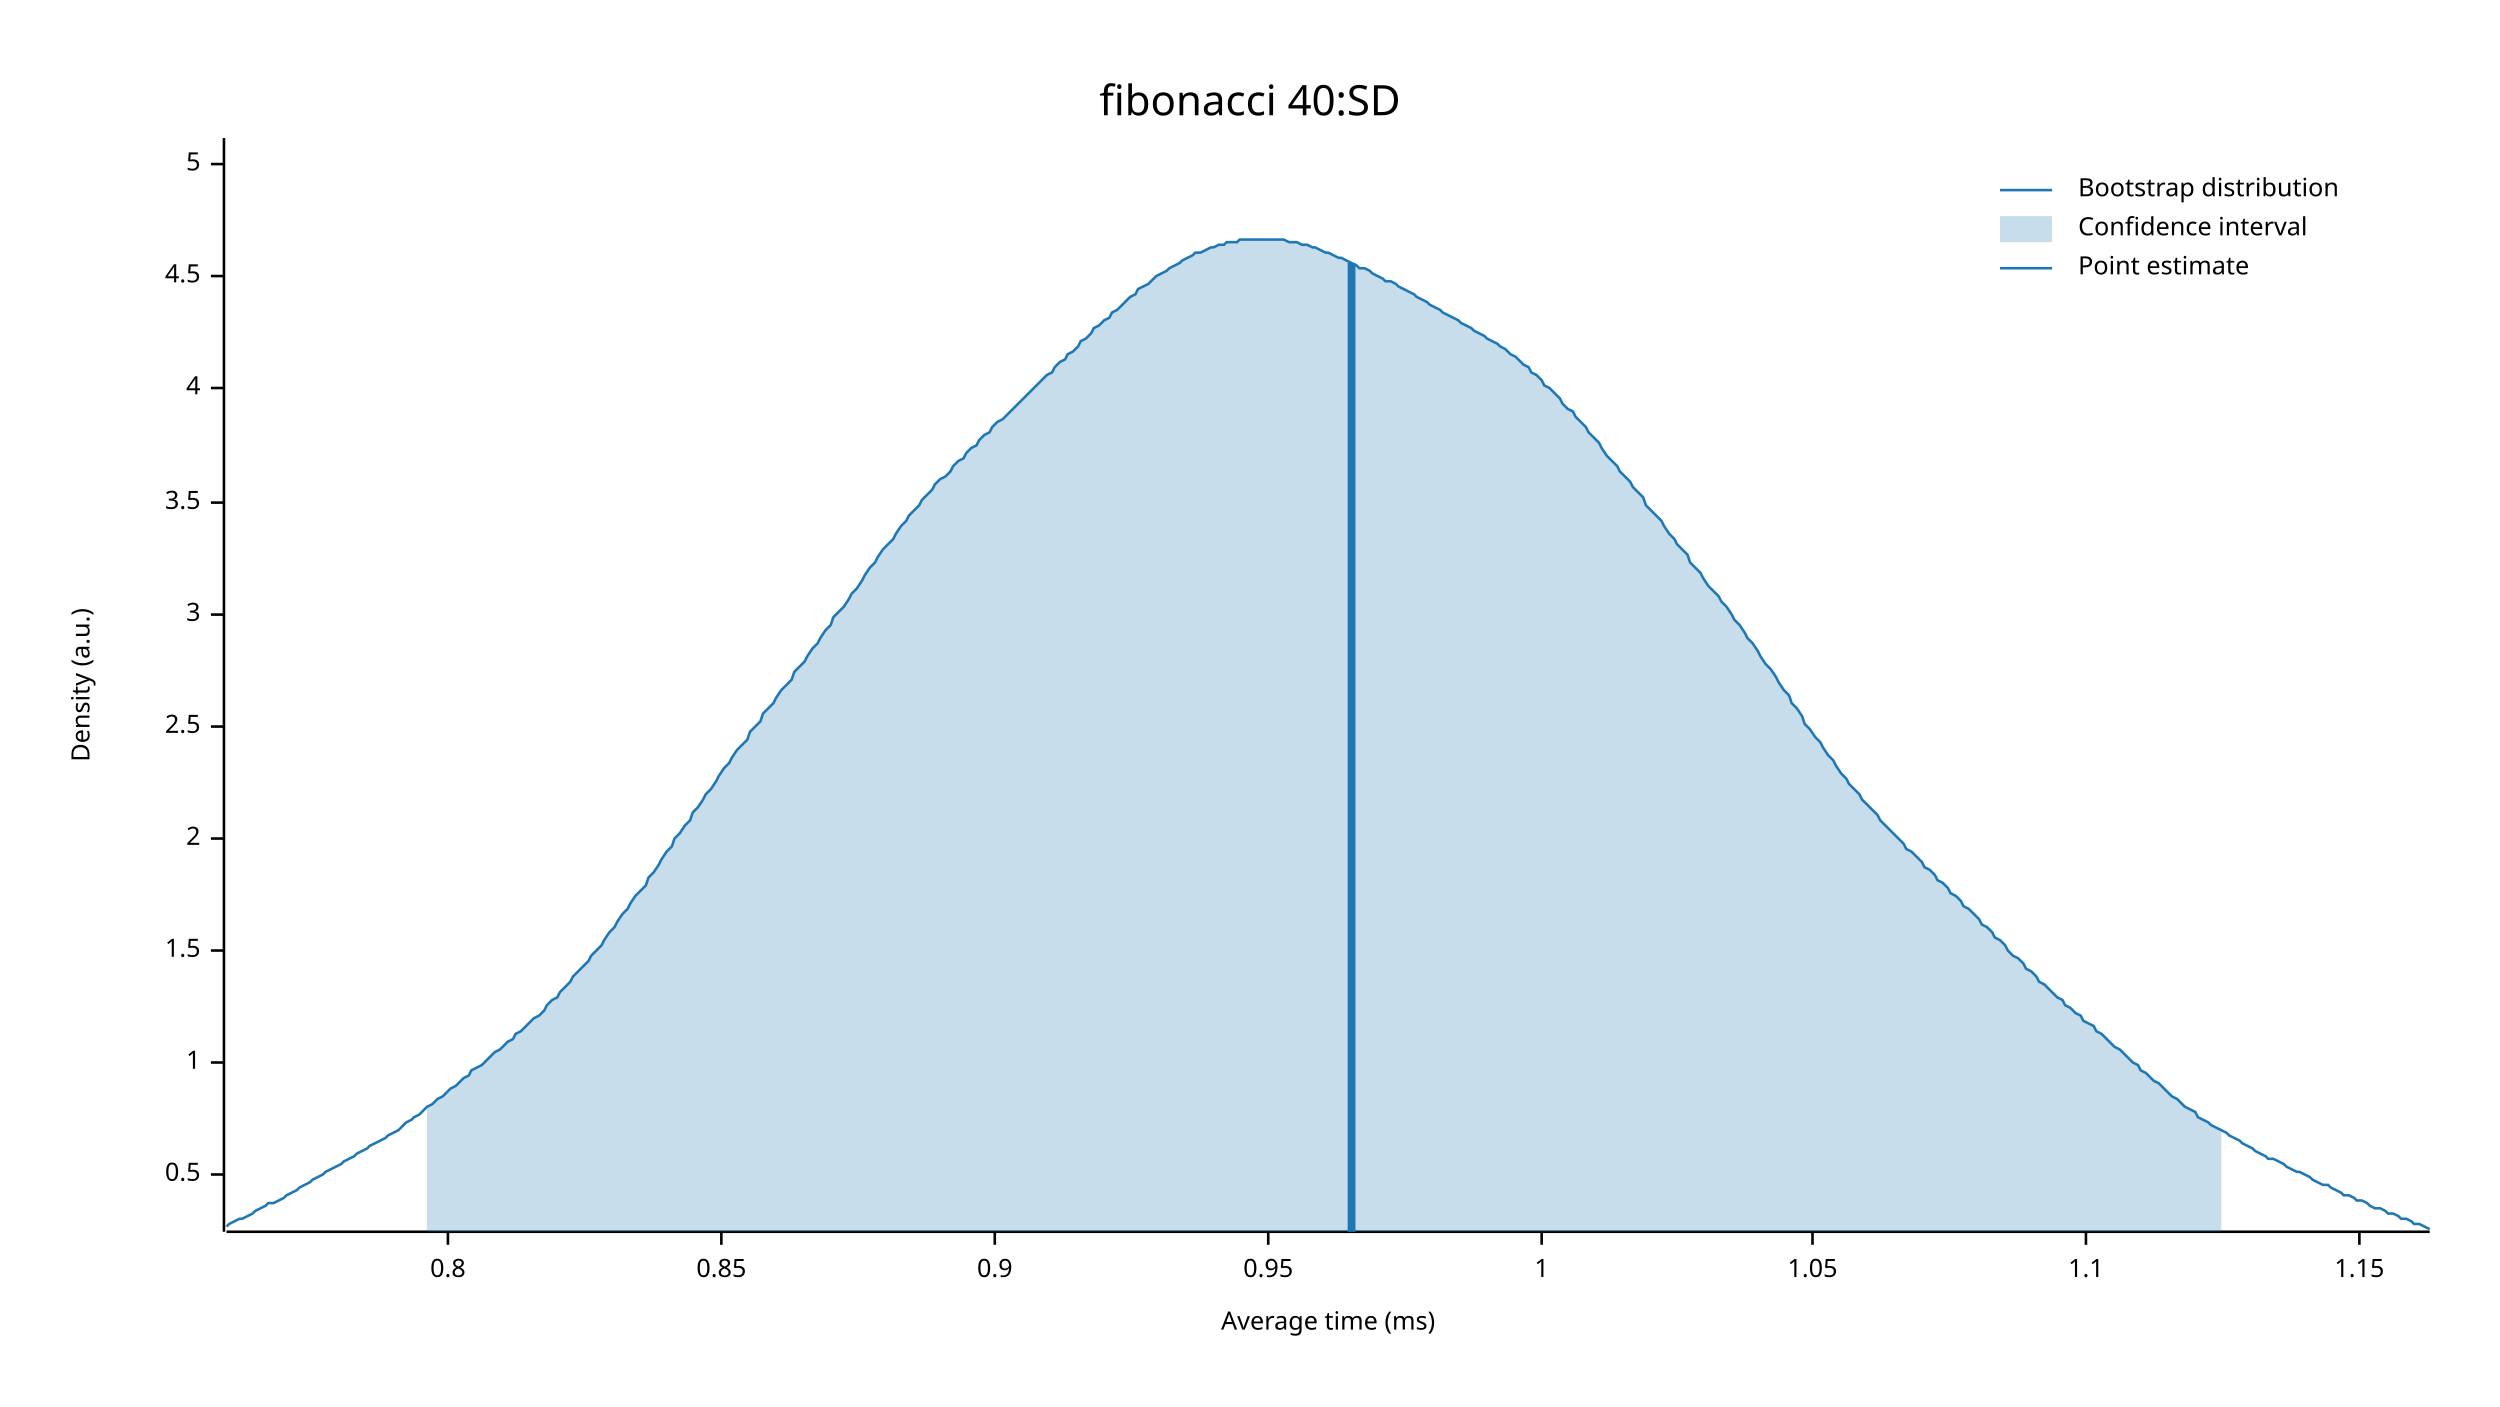
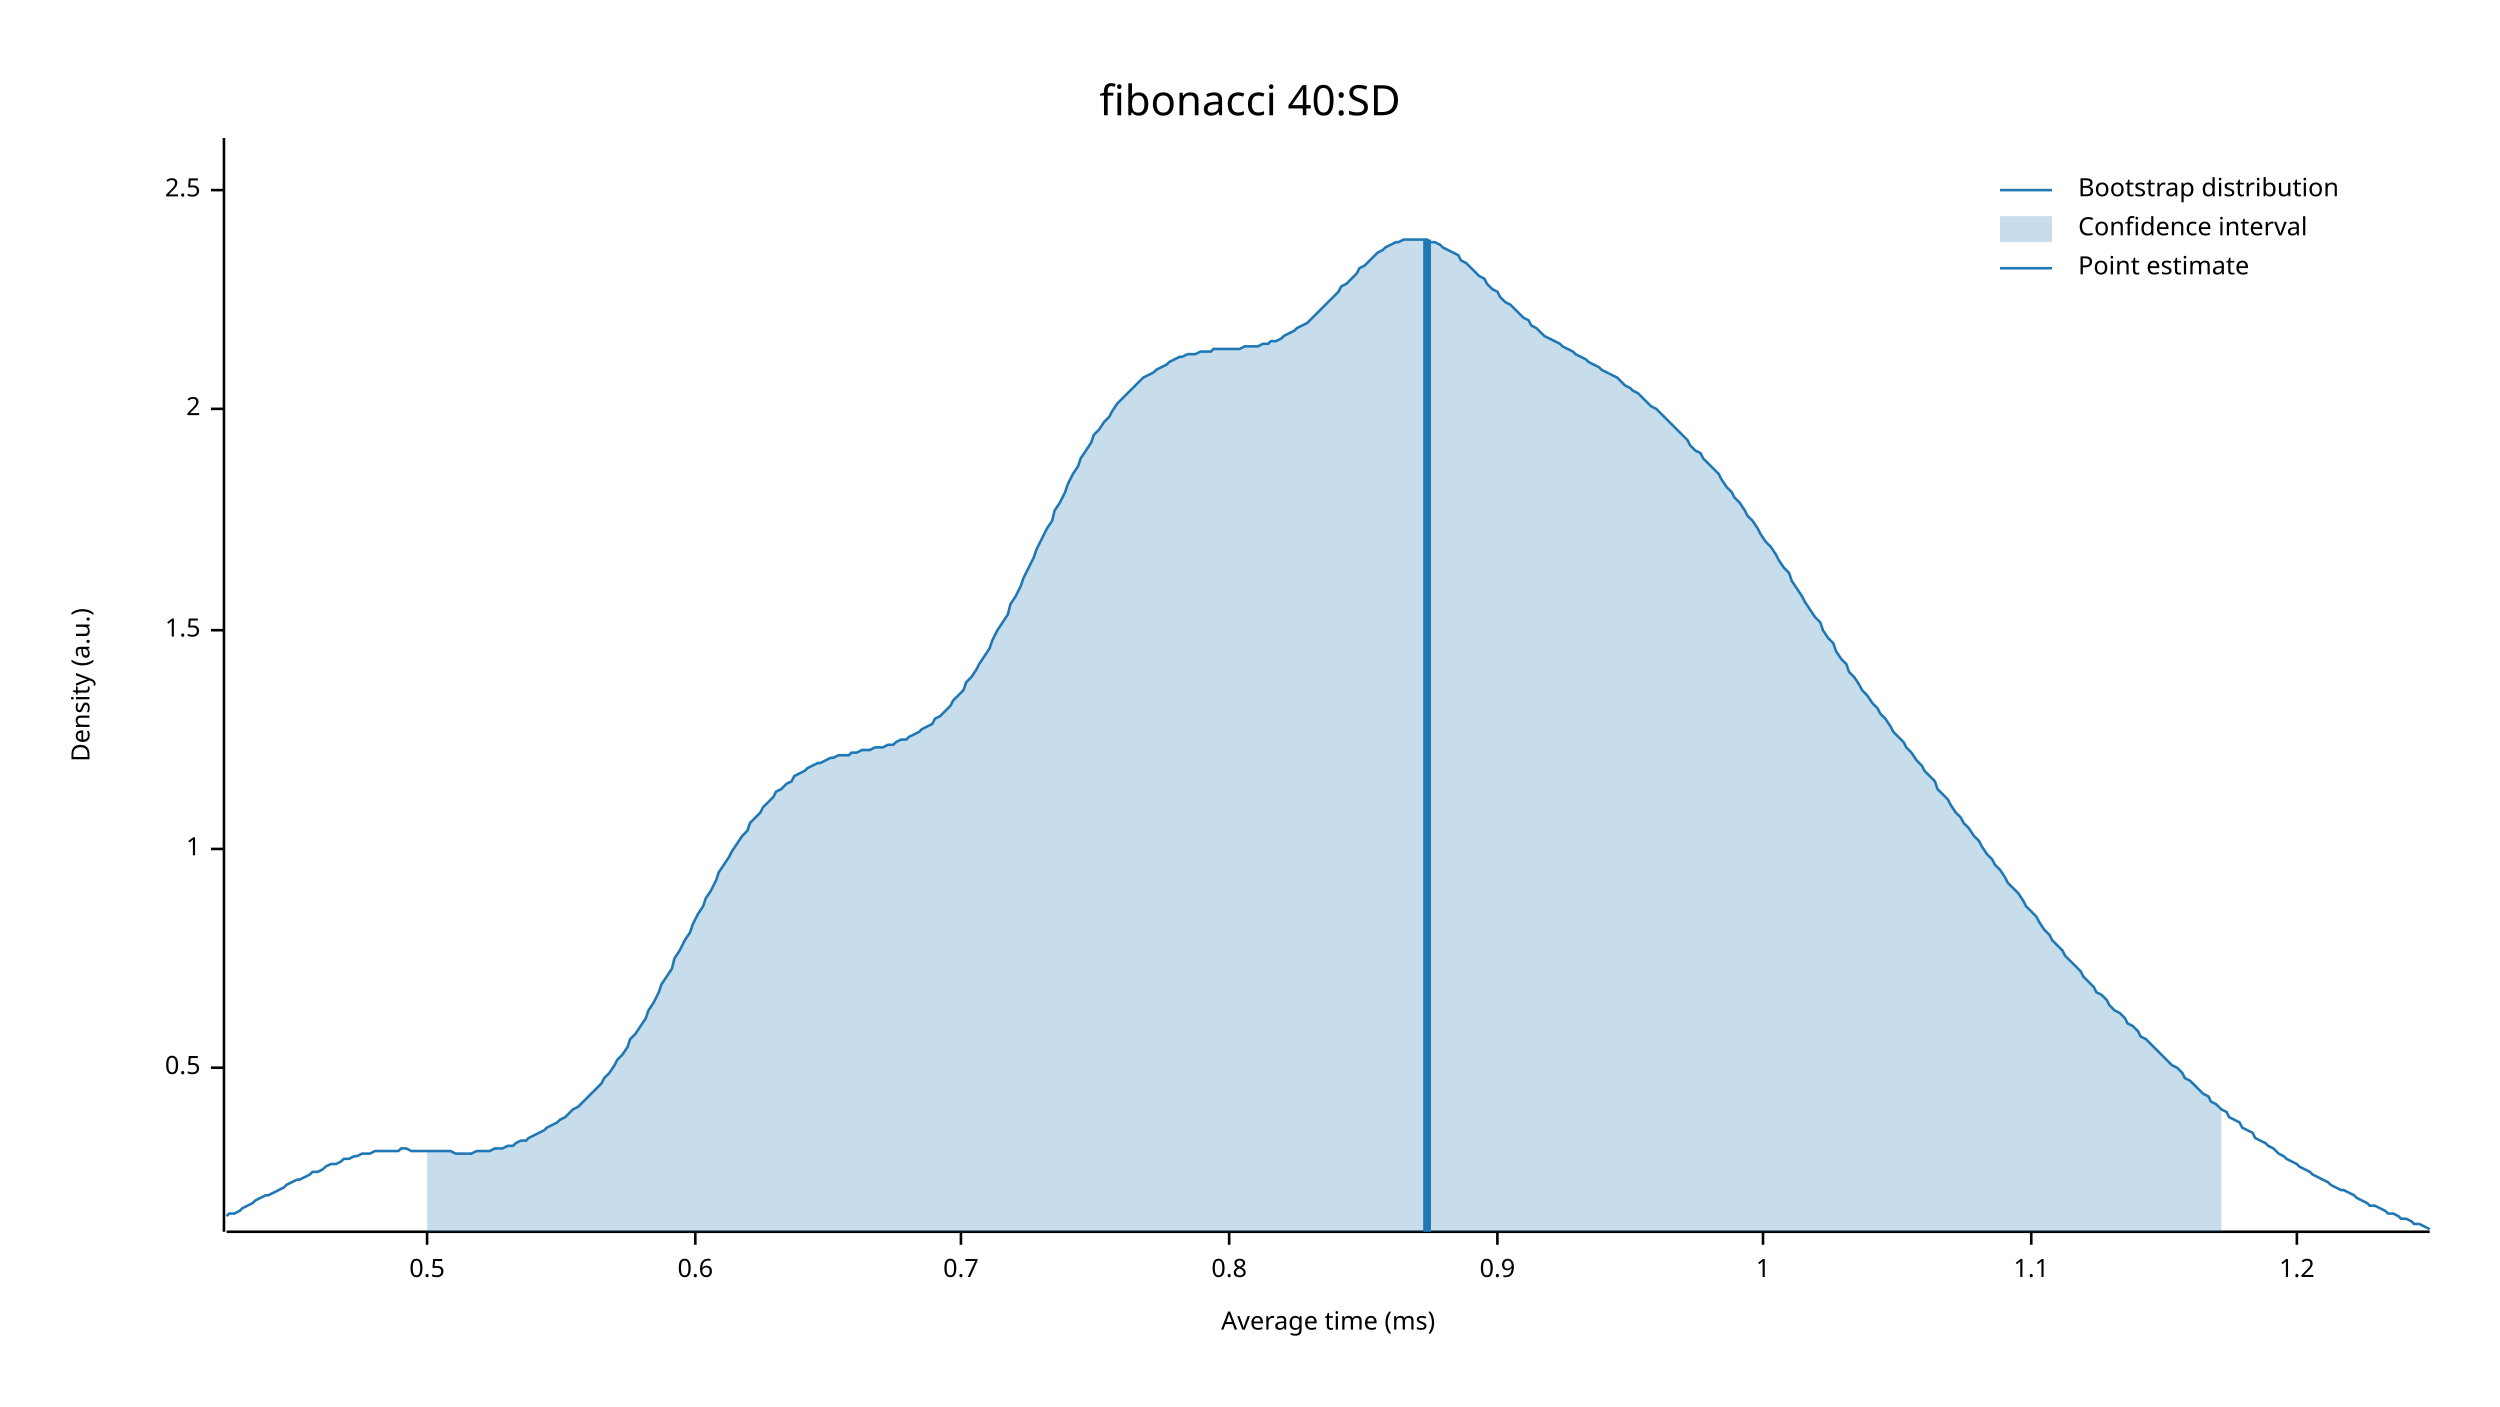
<svg xmlns="http://www.w3.org/2000/svg" width="960" height="540">
  <text x="480" y="32" dy="0.76em" text-anchor="middle" font-family="sans-serif" font-size="16.129" opacity="1" fill="#000000">
fibonacci 40:SD
</text>
  <text x="27" y="263" dy="0.76em" text-anchor="middle" font-family="sans-serif" font-size="9.677" opacity="1" fill="#000000" transform="rotate(270, 27, 263)">
Density (a.u.)
</text>
  <text x="510" y="513" dy="-0.5ex" text-anchor="middle" font-family="sans-serif" font-size="9.677" opacity="1" fill="#000000">
Average time (ms)
</text>
  <polyline fill="none" opacity="1" stroke="#000000" stroke-width="1" points="86,53 86,473 " />
-   <text x="77" y="451" dy="0.5ex" text-anchor="end" font-family="sans-serif" font-size="9.677" opacity="1" fill="#000000">
+   <text x="77" y="410" dy="0.5ex" text-anchor="end" font-family="sans-serif" font-size="9.677" opacity="1" fill="#000000">
0.5
</text>
-   <polyline fill="none" opacity="1" stroke="#000000" stroke-width="1" points="81,451 86,451 " />
-   <text x="77" y="408" dy="0.5ex" text-anchor="end" font-family="sans-serif" font-size="9.677" opacity="1" fill="#000000">
+   <polyline fill="none" opacity="1" stroke="#000000" stroke-width="1" points="81,410 86,410 " />
+   <text x="77" y="326" dy="0.5ex" text-anchor="end" font-family="sans-serif" font-size="9.677" opacity="1" fill="#000000">
1
</text>
-   <polyline fill="none" opacity="1" stroke="#000000" stroke-width="1" points="81,408 86,408 " />
-   <text x="77" y="365" dy="0.5ex" text-anchor="end" font-family="sans-serif" font-size="9.677" opacity="1" fill="#000000">
+   <polyline fill="none" opacity="1" stroke="#000000" stroke-width="1" points="81,326 86,326 " />
+   <text x="77" y="242" dy="0.5ex" text-anchor="end" font-family="sans-serif" font-size="9.677" opacity="1" fill="#000000">
1.5
</text>
-   <polyline fill="none" opacity="1" stroke="#000000" stroke-width="1" points="81,365 86,365 " />
-   <text x="77" y="322" dy="0.5ex" text-anchor="end" font-family="sans-serif" font-size="9.677" opacity="1" fill="#000000">
+   <polyline fill="none" opacity="1" stroke="#000000" stroke-width="1" points="81,242 86,242 " />
+   <text x="77" y="157" dy="0.5ex" text-anchor="end" font-family="sans-serif" font-size="9.677" opacity="1" fill="#000000">
2
</text>
-   <polyline fill="none" opacity="1" stroke="#000000" stroke-width="1" points="81,322 86,322 " />
-   <text x="77" y="279" dy="0.5ex" text-anchor="end" font-family="sans-serif" font-size="9.677" opacity="1" fill="#000000">
+   <polyline fill="none" opacity="1" stroke="#000000" stroke-width="1" points="81,157 86,157 " />
+   <text x="77" y="73" dy="0.5ex" text-anchor="end" font-family="sans-serif" font-size="9.677" opacity="1" fill="#000000">
2.5
</text>
-   <polyline fill="none" opacity="1" stroke="#000000" stroke-width="1" points="81,279 86,279 " />
-   <text x="77" y="236" dy="0.5ex" text-anchor="end" font-family="sans-serif" font-size="9.677" opacity="1" fill="#000000">
- 3
+   <polyline fill="none" opacity="1" stroke="#000000" stroke-width="1" points="81,73 86,73 " />
+   <polyline fill="none" opacity="1" stroke="#000000" stroke-width="1" points="87,473 933,473 " />
+   <text x="164" y="483" dy="0.76em" text-anchor="middle" font-family="sans-serif" font-size="9.677" opacity="1" fill="#000000">
+ 0.5
</text>
-   <polyline fill="none" opacity="1" stroke="#000000" stroke-width="1" points="81,236 86,236 " />
-   <text x="77" y="193" dy="0.5ex" text-anchor="end" font-family="sans-serif" font-size="9.677" opacity="1" fill="#000000">
- 3.5
+   <polyline fill="none" opacity="1" stroke="#000000" stroke-width="1" points="164,473 164,478 " />
+   <text x="267" y="483" dy="0.76em" text-anchor="middle" font-family="sans-serif" font-size="9.677" opacity="1" fill="#000000">
+ 0.6
</text>
-   <polyline fill="none" opacity="1" stroke="#000000" stroke-width="1" points="81,193 86,193 " />
-   <text x="77" y="149" dy="0.5ex" text-anchor="end" font-family="sans-serif" font-size="9.677" opacity="1" fill="#000000">
- 4
+   <polyline fill="none" opacity="1" stroke="#000000" stroke-width="1" points="267,473 267,478 " />
+   <text x="369" y="483" dy="0.76em" text-anchor="middle" font-family="sans-serif" font-size="9.677" opacity="1" fill="#000000">
+ 0.7
</text>
-   <polyline fill="none" opacity="1" stroke="#000000" stroke-width="1" points="81,149 86,149 " />
-   <text x="77" y="106" dy="0.5ex" text-anchor="end" font-family="sans-serif" font-size="9.677" opacity="1" fill="#000000">
- 4.5
- </text>
-   <polyline fill="none" opacity="1" stroke="#000000" stroke-width="1" points="81,106 86,106 " />
-   <text x="77" y="63" dy="0.5ex" text-anchor="end" font-family="sans-serif" font-size="9.677" opacity="1" fill="#000000">
- 5
- </text>
-   <polyline fill="none" opacity="1" stroke="#000000" stroke-width="1" points="81,63 86,63 " />
-   <polyline fill="none" opacity="1" stroke="#000000" stroke-width="1" points="87,473 933,473 " />
-   <text x="172" y="483" dy="0.76em" text-anchor="middle" font-family="sans-serif" font-size="9.677" opacity="1" fill="#000000">
+   <polyline fill="none" opacity="1" stroke="#000000" stroke-width="1" points="369,473 369,478 " />
+   <text x="472" y="483" dy="0.76em" text-anchor="middle" font-family="sans-serif" font-size="9.677" opacity="1" fill="#000000">
0.8
</text>
-   <polyline fill="none" opacity="1" stroke="#000000" stroke-width="1" points="172,473 172,478 " />
-   <text x="277" y="483" dy="0.76em" text-anchor="middle" font-family="sans-serif" font-size="9.677" opacity="1" fill="#000000">
- 0.85
- </text>
-   <polyline fill="none" opacity="1" stroke="#000000" stroke-width="1" points="277,473 277,478 " />
-   <text x="382" y="483" dy="0.76em" text-anchor="middle" font-family="sans-serif" font-size="9.677" opacity="1" fill="#000000">
+   <polyline fill="none" opacity="1" stroke="#000000" stroke-width="1" points="472,473 472,478 " />
+   <text x="575" y="483" dy="0.76em" text-anchor="middle" font-family="sans-serif" font-size="9.677" opacity="1" fill="#000000">
0.9
</text>
-   <polyline fill="none" opacity="1" stroke="#000000" stroke-width="1" points="382,473 382,478 " />
-   <text x="487" y="483" dy="0.76em" text-anchor="middle" font-family="sans-serif" font-size="9.677" opacity="1" fill="#000000">
- 0.95
- </text>
-   <polyline fill="none" opacity="1" stroke="#000000" stroke-width="1" points="487,473 487,478 " />
-   <text x="592" y="483" dy="0.76em" text-anchor="middle" font-family="sans-serif" font-size="9.677" opacity="1" fill="#000000">
+   <polyline fill="none" opacity="1" stroke="#000000" stroke-width="1" points="575,473 575,478 " />
+   <text x="677" y="483" dy="0.76em" text-anchor="middle" font-family="sans-serif" font-size="9.677" opacity="1" fill="#000000">
1
</text>
-   <polyline fill="none" opacity="1" stroke="#000000" stroke-width="1" points="592,473 592,478 " />
-   <text x="696" y="483" dy="0.76em" text-anchor="middle" font-family="sans-serif" font-size="9.677" opacity="1" fill="#000000">
- 1.05
- </text>
-   <polyline fill="none" opacity="1" stroke="#000000" stroke-width="1" points="696,473 696,478 " />
-   <text x="801" y="483" dy="0.76em" text-anchor="middle" font-family="sans-serif" font-size="9.677" opacity="1" fill="#000000">
+   <polyline fill="none" opacity="1" stroke="#000000" stroke-width="1" points="677,473 677,478 " />
+   <text x="780" y="483" dy="0.76em" text-anchor="middle" font-family="sans-serif" font-size="9.677" opacity="1" fill="#000000">
1.1
</text>
-   <polyline fill="none" opacity="1" stroke="#000000" stroke-width="1" points="801,473 801,478 " />
-   <text x="906" y="483" dy="0.76em" text-anchor="middle" font-family="sans-serif" font-size="9.677" opacity="1" fill="#000000">
- 1.15
+   <polyline fill="none" opacity="1" stroke="#000000" stroke-width="1" points="780,473 780,478 " />
+   <text x="882" y="483" dy="0.76em" text-anchor="middle" font-family="sans-serif" font-size="9.677" opacity="1" fill="#000000">
+ 1.2
</text>
-   <polyline fill="none" opacity="1" stroke="#000000" stroke-width="1" points="906,473 906,478 " />
-   <polyline fill="none" opacity="1" stroke="#1F78B4" stroke-width="1" points="87,471 88,470 90,469 92,468 93,468 95,467 97,466 98,465 100,464 102,463 103,462 105,462 107,461 109,460 110,459 112,458 114,457 115,456 117,455 119,454 120,453 122,452 124,451 125,450 127,449 129,448 131,447 132,446 134,445 136,444 137,443 139,442 141,441 142,440 144,439 146,438 148,437 149,436 151,435 153,434 154,433 156,431 158,430 159,429 161,428 163,426 164,425 166,424 168,422 170,421 171,420 173,418 175,417 176,416 178,414 180,413 181,411 183,410 185,409 187,407 188,406 190,404 192,403 193,402 195,400 197,399 198,397 200,396 202,394 203,393 205,391 207,390 209,388 210,386 212,384 214,383 215,381 217,379 219,377 220,375 222,373 224,371 226,369 227,367 229,365 231,363 232,361 234,358 236,356 237,354 239,351 241,349 242,347 244,344 246,342 248,340 249,337 251,335 253,332 254,330 256,327 258,325 259,322 261,320 263,317 265,315 266,312 268,310 270,307 271,305 273,303 275,300 276,298 278,295 280,293 281,291 283,288 285,286 287,284 288,281 290,279 292,277 293,274 295,272 297,270 298,268 300,265 302,263 304,261 305,258 307,256 309,254 310,252 312,249 314,247 315,245 317,242 319,240 320,237 322,235 324,233 326,230 327,228 329,226 331,223 332,221 334,218 336,216 337,214 339,211 341,209 343,207 344,205 346,202 348,200 349,198 351,196 353,194 354,192 356,190 358,188 359,186 361,184 363,183 365,181 366,179 368,177 370,176 371,174 373,172 375,171 376,169 378,167 380,166 381,164 383,162 385,161 387,159 388,158 390,156 392,154 393,153 395,151 397,149 398,148 400,146 402,144 404,143 405,141 407,139 409,138 410,136 412,135 414,133 415,131 417,130 419,128 420,126 422,125 424,123 426,122 427,120 429,119 431,117 432,116 434,114 436,113 437,111 439,110 441,109 443,107 444,106 446,105 448,104 449,103 451,102 453,101 454,100 456,99 458,98 459,97 461,97 463,96 465,95 466,95 468,94 470,94 471,93 473,93 475,93 476,92 478,92 480,92 482,92 483,92 485,92 487,92 488,92 490,92 492,92 493,92 495,93 497,93 498,93 500,94 502,94 504,95 505,95 507,96 509,97 510,97 512,98 514,99 515,99 517,100 519,101 521,102 522,103 524,103 526,104 527,105 529,106 531,107 532,108 534,108 536,109 537,110 539,111 541,112 543,113 544,114 546,115 548,116 549,117 551,118 553,119 554,120 556,121 558,122 560,123 561,124 563,125 565,126 566,127 568,128 570,129 571,130 573,131 575,132 576,133 578,134 580,136 582,137 583,138 585,140 587,141 588,143 590,144 592,146 593,148 595,149 597,151 599,153 600,155 602,157 604,158 605,160 607,162 609,164 610,166 612,168 614,170 615,172 617,175 619,177 621,179 622,181 624,183 626,185 627,187 629,189 631,191 632,194 634,196 636,198 638,200 639,202 641,205 643,207 644,209 646,211 648,213 649,216 651,218 653,220 654,222 656,225 658,227 660,229 661,231 663,233 665,236 666,238 668,240 670,243 671,245 673,247 675,250 676,252 678,255 680,257 682,260 683,262 685,265 687,267 688,270 690,272 692,275 693,278 695,280 697,283 699,285 700,287 702,290 704,292 705,294 707,297 709,299 710,301 712,303 714,305 715,307 717,309 719,311 721,313 722,315 724,317 726,319 727,320 729,322 731,324 732,326 734,327 736,329 738,331 739,333 741,334 743,336 744,338 746,339 748,341 749,343 751,344 753,346 754,348 756,349 758,351 760,353 761,355 763,356 765,358 766,360 768,361 770,363 771,365 773,367 775,368 777,370 778,372 780,373 782,375 783,377 785,378 787,380 788,381 790,383 792,384 793,386 795,387 797,389 799,390 800,392 802,393 804,394 805,396 807,397 809,399 810,400 812,402 814,403 816,405 817,406 819,408 821,409 822,411 824,412 826,414 827,415 829,416 831,418 832,419 834,421 836,422 838,424 839,425 841,426 843,427 844,429 846,430 848,431 849,432 851,433 853,434 855,435 856,436 858,437 860,438 861,439 863,440 865,441 866,442 868,443 870,444 871,445 873,445 875,446 877,447 878,448 880,449 882,450 883,450 885,451 887,452 888,453 890,454 892,455 894,455 895,456 897,457 899,458 900,459 902,459 904,460 905,461 907,461 909,462 910,463 912,464 914,464 916,465 917,466 919,466 921,467 922,468 924,468 926,469 927,470 929,470 931,471 933,472 " />
-   <polygon opacity="0.25" fill="#1F78B4" points="164,425 166,424 168,422 170,421 171,420 173,418 175,417 176,416 178,414 180,413 181,411 183,410 185,409 187,407 188,406 190,404 192,403 193,402 195,400 197,399 198,397 200,396 202,394 203,393 205,391 207,390 209,388 210,386 212,384 214,383 215,381 217,379 219,377 220,375 222,373 224,371 226,369 227,367 229,365 231,363 232,361 234,358 236,356 237,354 239,351 241,349 242,347 244,344 246,342 248,340 249,337 251,335 253,332 254,330 256,327 258,325 259,322 261,320 263,317 265,315 266,312 268,310 270,307 271,305 273,303 275,300 276,298 278,295 280,293 281,291 283,288 285,286 287,284 288,281 290,279 292,277 293,274 295,272 297,270 298,268 300,265 302,263 304,261 305,258 307,256 309,254 310,252 312,249 314,247 315,245 317,242 319,240 320,237 322,235 324,233 326,230 327,228 329,226 331,223 332,221 334,218 336,216 337,214 339,211 341,209 343,207 344,205 346,202 348,200 349,198 351,196 353,194 354,192 356,190 358,188 359,186 361,184 363,183 365,181 366,179 368,177 370,176 371,174 373,172 375,171 376,169 378,167 380,166 381,164 383,162 385,161 387,159 388,158 390,156 392,154 393,153 395,151 397,149 398,148 400,146 402,144 404,143 405,141 407,139 409,138 410,136 412,135 414,133 415,131 417,130 419,128 420,126 422,125 424,123 426,122 427,120 429,119 431,117 432,116 434,114 436,113 437,111 439,110 441,109 443,107 444,106 446,105 448,104 449,103 451,102 453,101 454,100 456,99 458,98 459,97 461,97 463,96 465,95 466,95 468,94 470,94 471,93 473,93 475,93 476,92 478,92 480,92 482,92 483,92 485,92 487,92 488,92 490,92 492,92 493,92 495,93 497,93 498,93 500,94 502,94 504,95 505,95 507,96 509,97 510,97 512,98 514,99 515,99 517,100 519,101 521,102 522,103 524,103 526,104 527,105 529,106 531,107 532,108 534,108 536,109 537,110 539,111 541,112 543,113 544,114 546,115 548,116 549,117 551,118 553,119 554,120 556,121 558,122 560,123 561,124 563,125 565,126 566,127 568,128 570,129 571,130 573,131 575,132 576,133 578,134 580,136 582,137 583,138 585,140 587,141 588,143 590,144 592,146 593,148 595,149 597,151 599,153 600,155 602,157 604,158 605,160 607,162 609,164 610,166 612,168 614,170 615,172 617,175 619,177 621,179 622,181 624,183 626,185 627,187 629,189 631,191 632,194 634,196 636,198 638,200 639,202 641,205 643,207 644,209 646,211 648,213 649,216 651,218 653,220 654,222 656,225 658,227 660,229 661,231 663,233 665,236 666,238 668,240 670,243 671,245 673,247 675,250 676,252 678,255 680,257 682,260 683,262 685,265 687,267 688,270 690,272 692,275 693,278 695,280 697,283 699,285 700,287 702,290 704,292 705,294 707,297 709,299 710,301 712,303 714,305 715,307 717,309 719,311 721,313 722,315 724,317 726,319 727,320 729,322 731,324 732,326 734,327 736,329 738,331 739,333 741,334 743,336 744,338 746,339 748,341 749,343 751,344 753,346 754,348 756,349 758,351 760,353 761,355 763,356 765,358 766,360 768,361 770,363 771,365 773,367 775,368 777,370 778,372 780,373 782,375 783,377 785,378 787,380 788,381 790,383 792,384 793,386 795,387 797,389 799,390 800,392 802,393 804,394 805,396 807,397 809,399 810,400 812,402 814,403 816,405 817,406 819,408 821,409 822,411 824,412 826,414 827,415 829,416 831,418 832,419 834,421 836,422 838,424 839,425 841,426 843,427 844,429 846,430 848,431 849,432 851,433 853,434 853,473 164,473 " />
-   <polyline fill="none" opacity="1" stroke="#1F78B4" stroke-width="3" points="519,473 519,101 " />
+   <polyline fill="none" opacity="1" stroke="#000000" stroke-width="1" points="882,473 882,478 " />
+   <polyline fill="none" opacity="1" stroke="#1F78B4" stroke-width="1" points="87,467 88,466 90,466 92,465 93,464 95,463 97,462 98,461 100,460 102,459 103,459 105,458 107,457 109,456 110,455 112,454 114,453 115,453 117,452 119,451 120,450 122,450 124,449 125,448 127,447 129,447 131,446 132,445 134,445 136,444 137,444 139,443 141,443 142,443 144,442 146,442 148,442 149,442 151,442 153,442 154,441 156,441 158,442 159,442 161,442 163,442 164,442 166,442 168,442 170,442 171,442 173,442 175,443 176,443 178,443 180,443 181,443 183,442 185,442 187,442 188,442 190,441 192,441 193,441 195,440 197,440 198,439 200,438 202,438 203,437 205,436 207,435 209,434 210,433 212,432 214,431 215,430 217,429 219,427 220,426 222,425 224,423 226,421 227,420 229,418 231,416 232,414 234,412 236,409 237,407 239,405 241,402 242,399 244,397 246,394 248,391 249,388 251,385 253,381 254,378 256,375 258,372 259,368 261,365 263,361 265,358 266,355 268,351 270,348 271,345 273,342 275,338 276,335 278,332 280,329 281,327 283,324 285,321 287,319 288,316 290,314 292,312 293,310 295,308 297,306 298,304 300,303 302,301 304,300 305,298 307,297 309,296 310,295 312,294 314,293 315,293 317,292 319,291 320,291 322,290 324,290 326,290 327,289 329,289 331,288 332,288 334,288 336,287 337,287 339,287 341,286 343,286 344,285 346,284 348,284 349,283 351,282 353,281 354,280 356,279 358,278 359,276 361,275 363,273 365,271 366,269 368,267 370,265 371,262 373,260 375,257 376,255 378,252 380,249 381,246 383,242 385,239 387,236 388,232 390,229 392,225 393,222 395,218 397,214 398,211 400,207 402,203 404,200 405,196 407,193 409,189 410,186 412,182 414,179 415,176 417,173 419,170 420,167 422,165 424,162 426,160 427,158 429,155 431,153 432,152 434,150 436,148 437,147 439,145 441,144 443,143 444,142 446,141 448,140 449,139 451,138 453,137 454,137 456,136 458,136 459,136 461,135 463,135 465,135 466,134 468,134 470,134 471,134 473,134 475,134 476,134 478,133 480,133 482,133 483,133 485,132 487,132 488,131 490,131 492,130 493,129 495,128 497,127 498,126 500,125 502,124 504,122 505,121 507,119 509,117 510,116 512,114 514,112 515,110 517,109 519,107 521,105 522,103 524,102 526,100 527,99 529,97 531,96 532,95 534,94 536,93 537,93 539,92 541,92 543,92 544,92 546,92 548,92 549,93 551,93 553,94 554,95 556,96 558,97 560,98 561,100 563,101 565,103 566,104 568,106 570,107 571,109 573,111 575,112 576,114 578,116 580,117 582,119 583,120 585,122 587,123 588,125 590,126 592,128 593,129 595,130 597,131 599,132 600,133 602,134 604,135 605,136 607,137 609,138 610,139 612,140 614,141 615,142 617,143 619,144 621,145 622,146 624,148 626,149 627,150 629,151 631,153 632,154 634,156 636,157 638,159 639,160 641,162 643,164 644,165 646,167 648,169 649,171 651,173 653,174 654,176 656,178 658,180 660,182 661,184 663,187 665,189 666,191 668,193 670,196 671,198 673,200 675,203 676,205 678,208 680,210 682,213 683,215 685,218 687,220 688,223 690,226 692,229 693,231 695,234 697,237 699,239 700,242 702,245 704,247 705,250 707,253 709,255 710,258 712,260 714,263 715,265 717,267 719,270 721,272 722,274 724,276 726,279 727,281 729,283 731,285 732,287 734,289 736,292 738,294 739,296 741,298 743,300 744,303 746,305 748,307 749,309 751,312 753,314 754,316 756,318 758,321 760,323 761,325 763,328 765,330 766,332 768,334 770,337 771,339 773,341 775,343 777,346 778,348 780,350 782,352 783,354 785,357 787,359 788,361 790,363 792,365 793,367 795,369 797,371 799,373 800,375 802,377 804,379 805,381 807,382 809,384 810,386 812,388 814,389 816,391 817,393 819,394 821,396 822,398 824,399 826,401 827,402 829,404 831,406 832,407 834,409 836,410 838,412 839,414 841,415 843,417 844,418 846,420 848,421 849,423 851,424 853,426 855,427 856,429 858,430 860,431 861,433 863,434 865,435 866,437 868,438 870,439 871,440 873,441 875,443 877,444 878,445 880,446 882,447 883,448 885,449 887,450 888,451 890,452 892,453 894,454 895,455 897,456 899,457 900,457 902,458 904,459 905,460 907,461 909,462 910,463 912,463 914,464 916,465 917,466 919,466 921,467 922,468 924,468 926,469 927,470 929,470 931,471 933,472 " />
+   <polygon opacity="0.25" fill="#1F78B4" points="164,442 166,442 168,442 170,442 171,442 173,442 175,443 176,443 178,443 180,443 181,443 183,442 185,442 187,442 188,442 190,441 192,441 193,441 195,440 197,440 198,439 200,438 202,438 203,437 205,436 207,435 209,434 210,433 212,432 214,431 215,430 217,429 219,427 220,426 222,425 224,423 226,421 227,420 229,418 231,416 232,414 234,412 236,409 237,407 239,405 241,402 242,399 244,397 246,394 248,391 249,388 251,385 253,381 254,378 256,375 258,372 259,368 261,365 263,361 265,358 266,355 268,351 270,348 271,345 273,342 275,338 276,335 278,332 280,329 281,327 283,324 285,321 287,319 288,316 290,314 292,312 293,310 295,308 297,306 298,304 300,303 302,301 304,300 305,298 307,297 309,296 310,295 312,294 314,293 315,293 317,292 319,291 320,291 322,290 324,290 326,290 327,289 329,289 331,288 332,288 334,288 336,287 337,287 339,287 341,286 343,286 344,285 346,284 348,284 349,283 351,282 353,281 354,280 356,279 358,278 359,276 361,275 363,273 365,271 366,269 368,267 370,265 371,262 373,260 375,257 376,255 378,252 380,249 381,246 383,242 385,239 387,236 388,232 390,229 392,225 393,222 395,218 397,214 398,211 400,207 402,203 404,200 405,196 407,193 409,189 410,186 412,182 414,179 415,176 417,173 419,170 420,167 422,165 424,162 426,160 427,158 429,155 431,153 432,152 434,150 436,148 437,147 439,145 441,144 443,143 444,142 446,141 448,140 449,139 451,138 453,137 454,137 456,136 458,136 459,136 461,135 463,135 465,135 466,134 468,134 470,134 471,134 473,134 475,134 476,134 478,133 480,133 482,133 483,133 485,132 487,132 488,131 490,131 492,130 493,129 495,128 497,127 498,126 500,125 502,124 504,122 505,121 507,119 509,117 510,116 512,114 514,112 515,110 517,109 519,107 521,105 522,103 524,102 526,100 527,99 529,97 531,96 532,95 534,94 536,93 537,93 539,92 541,92 543,92 544,92 546,92 548,92 549,93 551,93 553,94 554,95 556,96 558,97 560,98 561,100 563,101 565,103 566,104 568,106 570,107 571,109 573,111 575,112 576,114 578,116 580,117 582,119 583,120 585,122 587,123 588,125 590,126 592,128 593,129 595,130 597,131 599,132 600,133 602,134 604,135 605,136 607,137 609,138 610,139 612,140 614,141 615,142 617,143 619,144 621,145 622,146 624,148 626,149 627,150 629,151 631,153 632,154 634,156 636,157 638,159 639,160 641,162 643,164 644,165 646,167 648,169 649,171 651,173 653,174 654,176 656,178 658,180 660,182 661,184 663,187 665,189 666,191 668,193 670,196 671,198 673,200 675,203 676,205 678,208 680,210 682,213 683,215 685,218 687,220 688,223 690,226 692,229 693,231 695,234 697,237 699,239 700,242 702,245 704,247 705,250 707,253 709,255 710,258 712,260 714,263 715,265 717,267 719,270 721,272 722,274 724,276 726,279 727,281 729,283 731,285 732,287 734,289 736,292 738,294 739,296 741,298 743,300 744,303 746,305 748,307 749,309 751,312 753,314 754,316 756,318 758,321 760,323 761,325 763,328 765,330 766,332 768,334 770,337 771,339 773,341 775,343 777,346 778,348 780,350 782,352 783,354 785,357 787,359 788,361 790,363 792,365 793,367 795,369 797,371 799,373 800,375 802,377 804,379 805,381 807,382 809,384 810,386 812,388 814,389 816,391 817,393 819,394 821,396 822,398 824,399 826,401 827,402 829,404 831,406 832,407 834,409 836,410 838,412 839,414 841,415 843,417 844,418 846,420 848,421 849,423 851,424 853,426 853,473 164,473 " />
+   <polyline fill="none" opacity="1" stroke="#1F78B4" stroke-width="3" points="548,473 548,92 " />
  <text x="798" y="68" dy="0.76em" text-anchor="start" font-family="sans-serif" font-size="9.677" opacity="1" fill="#000000">
Bootstrap distribution
</text>
  <text x="798" y="83" dy="0.76em" text-anchor="start" font-family="sans-serif" font-size="9.677" opacity="1" fill="#000000">
Confidence interval
</text>
  <text x="798" y="98" dy="0.76em" text-anchor="start" font-family="sans-serif" font-size="9.677" opacity="1" fill="#000000">
Point estimate
</text>
  <polyline fill="none" opacity="1" stroke="#1F78B4" stroke-width="1" points="768,73 788,73 " />
  <rect x="768" y="83" width="20" height="10" opacity="0.25" fill="#1F78B4" stroke="none" />
  <polyline fill="none" opacity="1" stroke="#1F78B4" stroke-width="1" points="768,103 788,103 " />
</svg>
